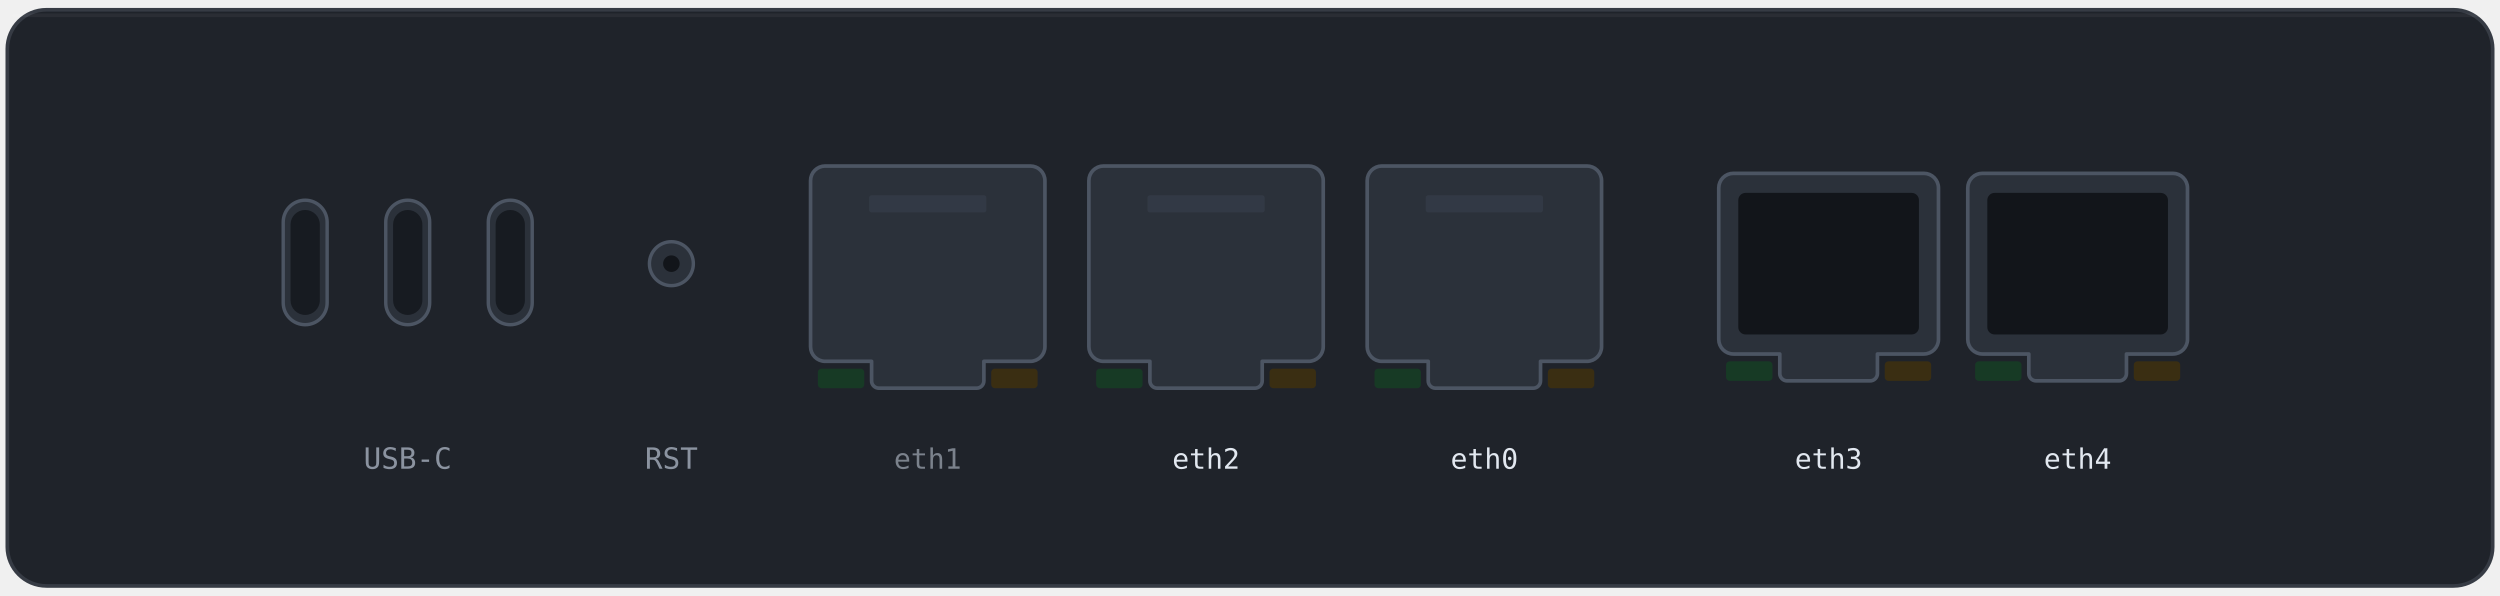
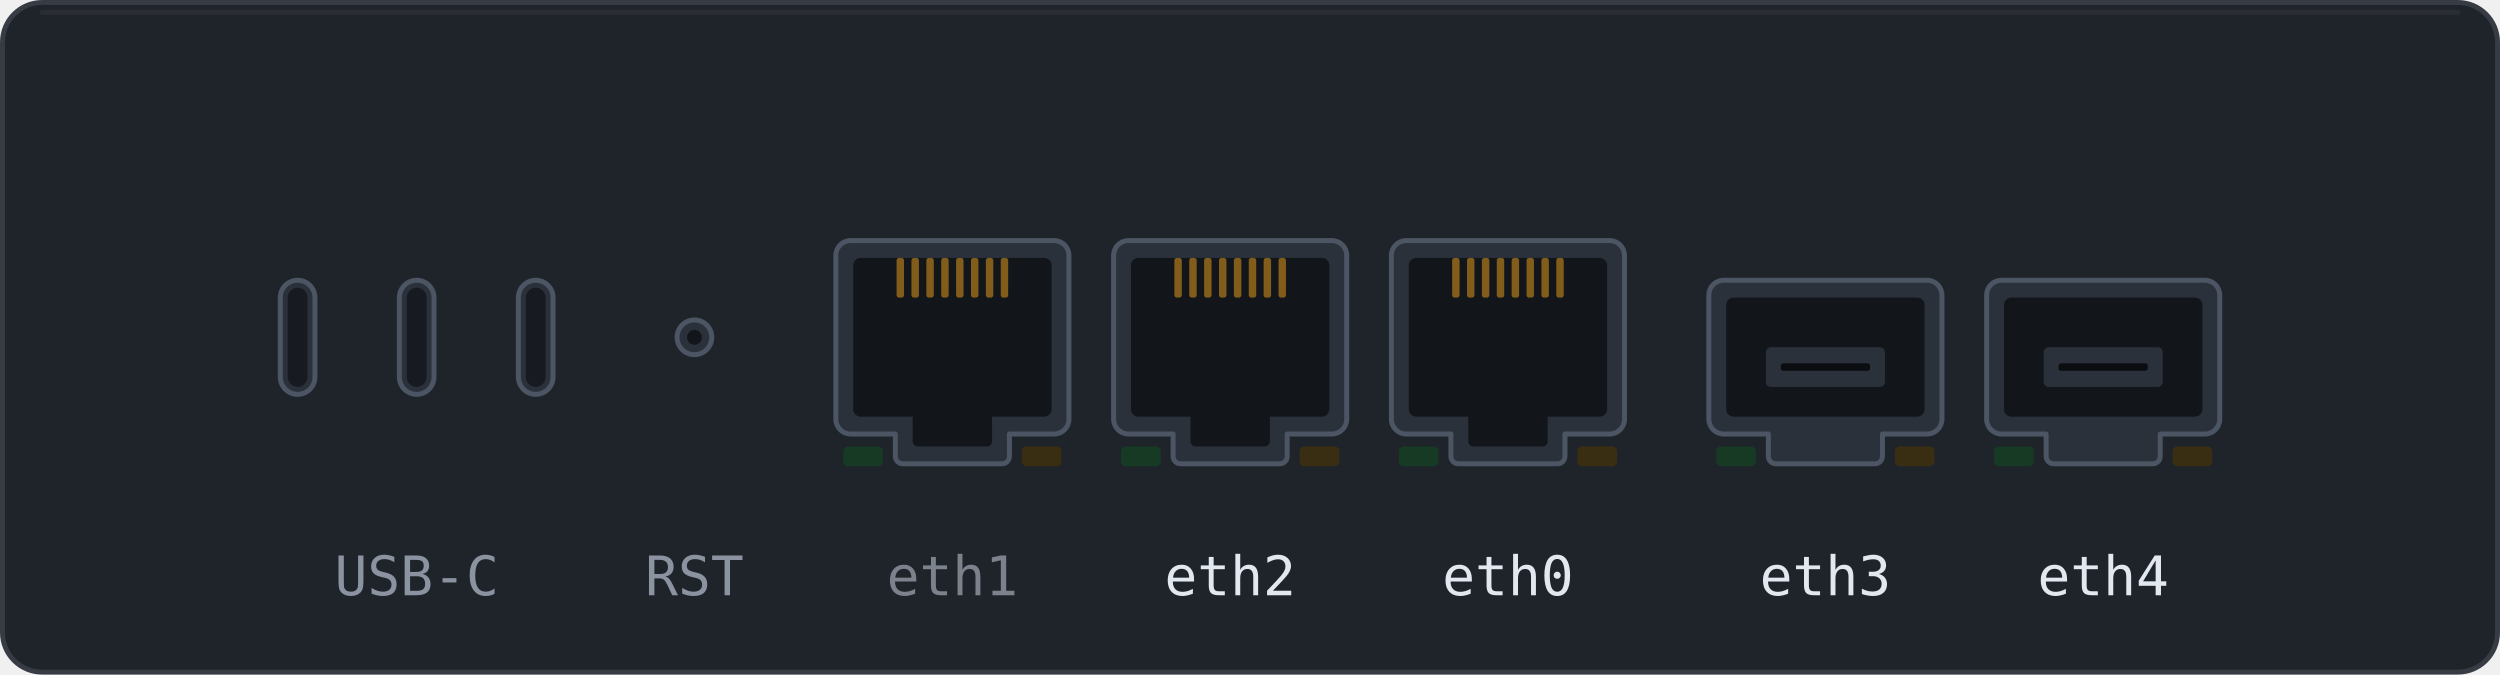
- <svg xmlns="http://www.w3.org/2000/svg" viewBox="0 0 1024 244" width="1024" height="244">
-   <rect x="3" y="4" width="1018" height="236" rx="16" fill="#1f232a" stroke="#363b44" stroke-width="1.5" />
-   <rect x="5" y="5.5" width="1014" height="1.5" rx="1" fill="#ffffff" opacity="0.05" />
-   <rect x="116" y="82" width="18" height="51" rx="9" fill="#2b313a" stroke="#4c5563" stroke-width="1.4" />
-   <rect x="119" y="86" width="12" height="43" rx="6" fill="#171b21" />
-   <rect x="158" y="82" width="18" height="51" rx="9" fill="#2b313a" stroke="#4c5563" stroke-width="1.4" />
-   <rect x="161" y="86" width="12" height="43" rx="6" fill="#171b21" />
-   <rect x="200" y="82" width="18" height="51" rx="9" fill="#2b313a" stroke="#4c5563" stroke-width="1.4" />
-   <rect x="203" y="86" width="12" height="43" rx="6" fill="#171b21" />
-   <text x="167" y="192" text-anchor="middle" fill="#8b93a0" font-family="'JetBrains Mono', monospace" font-size="12">USB-C</text>
-   <circle cx="275" cy="108" r="9" fill="#2b313a" stroke="#4c5563" stroke-width="1.4" />
-   <circle cx="275" cy="108" r="3.4" fill="#12151a" />
-   <text x="275" y="192" text-anchor="middle" fill="#8b93a0" font-family="'JetBrains Mono', monospace" font-size="12">RST</text>
+ <svg xmlns="http://www.w3.org/2000/svg" viewBox="0 0 504 136" width="504" height="136">
+   <rect x="0.5" y="0.5" width="503" height="135" rx="8" fill="#1f232a" stroke="#363b44" stroke-width="1" />
+   <rect x="8" y="2" width="488" height="1" rx="0.5" fill="#ffffff" opacity="0.05" />
+   <rect x="56.5" y="56.5" width="7" height="23" rx="3.5" fill="#2b313a" stroke="#4c5563" stroke-width="1" />
+   <rect x="58" y="58" width="4" height="20" rx="2" fill="#171b21" />
+   <rect x="80.5" y="56.5" width="7" height="23" rx="3.5" fill="#2b313a" stroke="#4c5563" stroke-width="1" />
+   <rect x="82" y="58" width="4" height="20" rx="2" fill="#171b21" />
+   <rect x="104.5" y="56.5" width="7" height="23" rx="3.5" fill="#2b313a" stroke="#4c5563" stroke-width="1" />
+   <rect x="106" y="58" width="4" height="20" rx="2" fill="#171b21" />
+   <text x="84" y="120" text-anchor="middle" fill="#8b93a0" font-family="'JetBrains Mono', monospace" font-size="11">USB-C</text>
+   <circle cx="140" cy="68" r="3.5" fill="#2b313a" stroke="#4c5563" stroke-width="1" />
+   <circle cx="140" cy="68" r="1.5" fill="#12151a" />
+   <text x="140" y="120" text-anchor="middle" fill="#8b93a0" font-family="'JetBrains Mono', monospace" font-size="11">RST</text>
  <g data-verso-port="eth1" class="port">
-     <path d="M338,68 H422 A6,6 0 0 1 428,74 V142 A6,6 0 0 1 422,148 H403 V156 A3,3 0 0 1 400,159 H360 A3,3 0 0 1 357,156 V148 H338 A6,6 0 0 1 332,142 V74 A6,6 0 0 1 338,68 Z" fill="#2b313a" stroke="#4c5563" stroke-width="1.5" stroke-linejoin="round" />
-     <rect x="356" y="80" width="48" height="7" rx="1" fill="#3a424f" opacity="0.5" />
-     <rect x="335" y="151" width="19" height="8" rx="1.5" fill="#173a25" class="led-link" />
-     <rect x="406" y="151" width="19" height="8" rx="1.5" fill="#3a2e12" class="led-traffic" />
-     <text x="380" y="192" text-anchor="middle" fill="#7b828c" font-family="'JetBrains Mono', monospace" font-size="11.5">eth1</text>
+     <path d="M171.5,48.5 H212.5 A3,3 0 0 1 215.5,51.5 V84.5 A3,3 0 0 1 212.5,87.5 H203.5 V92 A1.5,1.5 0 0 1 202,93.5 H182 A1.5,1.5 0 0 1 180.5,92 V87.5 H171.5 A3,3 0 0 1 168.5,84.5 V51.5 A3,3 0 0 1 171.5,48.5 Z" fill="#2b313a" stroke="#4c5563" stroke-width="1" stroke-linejoin="round" />
+     <g fill="#12151a">
+       <path d="M173.5,52 H210.5 A1.5,1.5 0 0 1 212,53.5 V82.5 A1.5,1.5 0 0 1 210.5,84 H200 V89 A1,1 0 0 1 199,90 H185 A1,1 0 0 1 184,89 V84 H173.5 A1.5,1.5 0 0 1 172,82.5 V53.5 A1.5,1.5 0 0 1 173.5,52 Z" />
+     </g>
+     <g fill="#f0a419" opacity="0.5">
+       <rect x="180.75" y="52" width="1.5" height="8" rx="0.5" />
+       <rect x="183.75" y="52" width="1.5" height="8" rx="0.5" />
+       <rect x="186.75" y="52" width="1.5" height="8" rx="0.5" />
+       <rect x="189.75" y="52" width="1.5" height="8" rx="0.5" />
+       <rect x="192.75" y="52" width="1.5" height="8" rx="0.5" />
+       <rect x="195.75" y="52" width="1.5" height="8" rx="0.5" />
+       <rect x="198.75" y="52" width="1.5" height="8" rx="0.5" />
+       <rect x="201.75" y="52" width="1.5" height="8" rx="0.5" />
+     </g>
+     <rect x="170" y="90" width="8" height="4" rx="1" fill="#173a25" class="led-link" />
+     <rect x="206" y="90" width="8" height="4" rx="1" fill="#3a2e12" class="led-traffic" />
+     <text x="192" y="120" text-anchor="middle" fill="#7b828c" font-family="'JetBrains Mono', monospace" font-size="11">eth1</text>
  </g>
  <g data-verso-port="eth2" class="port">
-     <path d="M452,68 H536 A6,6 0 0 1 542,74 V142 A6,6 0 0 1 536,148 H517 V156 A3,3 0 0 1 514,159 H474 A3,3 0 0 1 471,156 V148 H452 A6,6 0 0 1 446,142 V74 A6,6 0 0 1 452,68 Z" fill="#2b313a" stroke="#4c5563" stroke-width="1.5" stroke-linejoin="round" />
-     <rect x="470" y="80" width="48" height="7" rx="1" fill="#3a424f" opacity="0.5" />
-     <rect x="449" y="151" width="19" height="8" rx="1.5" fill="#173a25" class="led-link" />
-     <rect x="520" y="151" width="19" height="8" rx="1.5" fill="#3a2e12" class="led-traffic" />
-     <text x="494" y="192" text-anchor="middle" fill="#e2e8f0" font-family="'JetBrains Mono', monospace" font-size="11.5">eth2</text>
+     <path d="M227.5,48.5 H268.5 A3,3 0 0 1 271.5,51.5 V84.5 A3,3 0 0 1 268.5,87.5 H259.5 V92 A1.5,1.5 0 0 1 258,93.5 H238 A1.5,1.5 0 0 1 236.5,92 V87.5 H227.5 A3,3 0 0 1 224.5,84.5 V51.5 A3,3 0 0 1 227.5,48.5 Z" fill="#2b313a" stroke="#4c5563" stroke-width="1" stroke-linejoin="round" />
+     <g fill="#12151a">
+       <path d="M229.5,52 H266.5 A1.5,1.5 0 0 1 268,53.5 V82.5 A1.5,1.5 0 0 1 266.5,84 H256 V89 A1,1 0 0 1 255,90 H241 A1,1 0 0 1 240,89 V84 H229.5 A1.5,1.5 0 0 1 228,82.5 V53.5 A1.5,1.5 0 0 1 229.5,52 Z" />
+     </g>
+     <g fill="#f0a419" opacity="0.5">
+       <rect x="236.75" y="52" width="1.5" height="8" rx="0.5" />
+       <rect x="239.75" y="52" width="1.5" height="8" rx="0.5" />
+       <rect x="242.75" y="52" width="1.5" height="8" rx="0.5" />
+       <rect x="245.75" y="52" width="1.5" height="8" rx="0.5" />
+       <rect x="248.75" y="52" width="1.5" height="8" rx="0.5" />
+       <rect x="251.75" y="52" width="1.5" height="8" rx="0.5" />
+       <rect x="254.75" y="52" width="1.5" height="8" rx="0.5" />
+       <rect x="257.75" y="52" width="1.5" height="8" rx="0.5" />
+     </g>
+     <rect x="226" y="90" width="8" height="4" rx="1" fill="#173a25" class="led-link" />
+     <rect x="262" y="90" width="8" height="4" rx="1" fill="#3a2e12" class="led-traffic" />
+     <text x="248" y="120" text-anchor="middle" fill="#e2e8f0" font-family="'JetBrains Mono', monospace" font-size="11">eth2</text>
  </g>
  <g data-verso-port="eth0" class="port">
-     <path d="M566,68 H650 A6,6 0 0 1 656,74 V142 A6,6 0 0 1 650,148 H631 V156 A3,3 0 0 1 628,159 H588 A3,3 0 0 1 585,156 V148 H566 A6,6 0 0 1 560,142 V74 A6,6 0 0 1 566,68 Z" fill="#2b313a" stroke="#4c5563" stroke-width="1.5" stroke-linejoin="round" />
-     <rect x="584" y="80" width="48" height="7" rx="1" fill="#3a424f" opacity="0.5" />
-     <rect x="563" y="151" width="19" height="8" rx="1.5" fill="#173a25" class="led-link" />
-     <rect x="634" y="151" width="19" height="8" rx="1.5" fill="#3a2e12" class="led-traffic" />
-     <text x="608" y="192" text-anchor="middle" fill="#e2e8f0" font-family="'JetBrains Mono', monospace" font-size="11.5">eth0</text>
+     <path d="M283.5,48.5 H324.5 A3,3 0 0 1 327.5,51.5 V84.5 A3,3 0 0 1 324.5,87.5 H315.5 V92 A1.5,1.5 0 0 1 314,93.5 H294 A1.5,1.5 0 0 1 292.5,92 V87.5 H283.5 A3,3 0 0 1 280.5,84.5 V51.5 A3,3 0 0 1 283.5,48.5 Z" fill="#2b313a" stroke="#4c5563" stroke-width="1" stroke-linejoin="round" />
+     <g fill="#12151a">
+       <path d="M285.5,52 H322.5 A1.5,1.5 0 0 1 324,53.5 V82.5 A1.5,1.5 0 0 1 322.5,84 H312 V89 A1,1 0 0 1 311,90 H297 A1,1 0 0 1 296,89 V84 H285.5 A1.5,1.5 0 0 1 284,82.5 V53.5 A1.5,1.5 0 0 1 285.5,52 Z" />
+     </g>
+     <g fill="#f0a419" opacity="0.5">
+       <rect x="292.75" y="52" width="1.5" height="8" rx="0.5" />
+       <rect x="295.75" y="52" width="1.5" height="8" rx="0.5" />
+       <rect x="298.75" y="52" width="1.5" height="8" rx="0.5" />
+       <rect x="301.75" y="52" width="1.5" height="8" rx="0.5" />
+       <rect x="304.75" y="52" width="1.5" height="8" rx="0.5" />
+       <rect x="307.75" y="52" width="1.5" height="8" rx="0.5" />
+       <rect x="310.75" y="52" width="1.5" height="8" rx="0.5" />
+       <rect x="313.75" y="52" width="1.5" height="8" rx="0.5" />
+     </g>
+     <rect x="282" y="90" width="8" height="4" rx="1" fill="#173a25" class="led-link" />
+     <rect x="318" y="90" width="8" height="4" rx="1" fill="#3a2e12" class="led-traffic" />
+     <text x="304" y="120" text-anchor="middle" fill="#e2e8f0" font-family="'JetBrains Mono', monospace" font-size="11">eth0</text>
  </g>
  <g data-verso-port="eth3" class="port">
-     <path d="M710,71 H788 A6,6 0 0 1 794,77 V139 A6,6 0 0 1 788,145 H769 V153 A3,3 0 0 1 766,156 H732 A3,3 0 0 1 729,153 V145 H710 A6,6 0 0 1 704,139 V77 A6,6 0 0 1 710,71 Z" fill="#2b313a" stroke="#4c5563" stroke-width="1.5" stroke-linejoin="round" />
-     <rect x="712" y="79" width="74" height="58" rx="3" fill="#12151a" />
-     <rect x="707" y="148" width="19" height="8" rx="1.5" fill="#173a25" class="led-link" />
-     <rect x="772" y="148" width="19" height="8" rx="1.5" fill="#3a2e12" class="led-traffic" />
-     <text x="749" y="192" text-anchor="middle" fill="#e2e8f0" font-family="'JetBrains Mono', monospace" font-size="11.5">eth3</text>
+     <path d="M347.5,56.5 H388.5 A3,3 0 0 1 391.5,59.5 V84.5 A3,3 0 0 1 388.5,87.5 H379.5 V92 A1.5,1.5 0 0 1 378,93.5 H358 A1.5,1.5 0 0 1 356.5,92 V87.5 H347.5 A3,3 0 0 1 344.5,84.5 V59.5 A3,3 0 0 1 347.5,56.5 Z" fill="#2b313a" stroke="#4c5563" stroke-width="1" stroke-linejoin="round" />
+     <rect x="348" y="60" width="40" height="24" rx="1.5" fill="#12151a" />
+     <rect x="356" y="70" width="24" height="8" rx="1" fill="#2b313a" />
+     <rect x="359" y="73.25" width="18" height="1.5" rx="0.5" fill="#0b0d10" />
+     <rect x="346" y="90" width="8" height="4" rx="1" fill="#173a25" class="led-link" />
+     <rect x="382" y="90" width="8" height="4" rx="1" fill="#3a2e12" class="led-traffic" />
+     <text x="368" y="120" text-anchor="middle" fill="#e2e8f0" font-family="'JetBrains Mono', monospace" font-size="11">eth3</text>
  </g>
  <g data-verso-port="eth4" class="port">
-     <path d="M812,71 H890 A6,6 0 0 1 896,77 V139 A6,6 0 0 1 890,145 H871 V153 A3,3 0 0 1 868,156 H834 A3,3 0 0 1 831,153 V145 H812 A6,6 0 0 1 806,139 V77 A6,6 0 0 1 812,71 Z" fill="#2b313a" stroke="#4c5563" stroke-width="1.5" stroke-linejoin="round" />
-     <rect x="814" y="79" width="74" height="58" rx="3" fill="#12151a" />
-     <rect x="809" y="148" width="19" height="8" rx="1.5" fill="#173a25" class="led-link" />
-     <rect x="874" y="148" width="19" height="8" rx="1.5" fill="#3a2e12" class="led-traffic" />
-     <text x="851" y="192" text-anchor="middle" fill="#e2e8f0" font-family="'JetBrains Mono', monospace" font-size="11.5">eth4</text>
+     <path d="M403.5,56.5 H444.5 A3,3 0 0 1 447.5,59.5 V84.5 A3,3 0 0 1 444.5,87.5 H435.5 V92 A1.5,1.5 0 0 1 434,93.5 H414 A1.5,1.5 0 0 1 412.5,92 V87.5 H403.5 A3,3 0 0 1 400.5,84.5 V59.5 A3,3 0 0 1 403.5,56.5 Z" fill="#2b313a" stroke="#4c5563" stroke-width="1" stroke-linejoin="round" />
+     <rect x="404" y="60" width="40" height="24" rx="1.5" fill="#12151a" />
+     <rect x="412" y="70" width="24" height="8" rx="1" fill="#2b313a" />
+     <rect x="415" y="73.25" width="18" height="1.5" rx="0.5" fill="#0b0d10" />
+     <rect x="402" y="90" width="8" height="4" rx="1" fill="#173a25" class="led-link" />
+     <rect x="438" y="90" width="8" height="4" rx="1" fill="#3a2e12" class="led-traffic" />
+     <text x="424" y="120" text-anchor="middle" fill="#e2e8f0" font-family="'JetBrains Mono', monospace" font-size="11">eth4</text>
  </g>
</svg>
